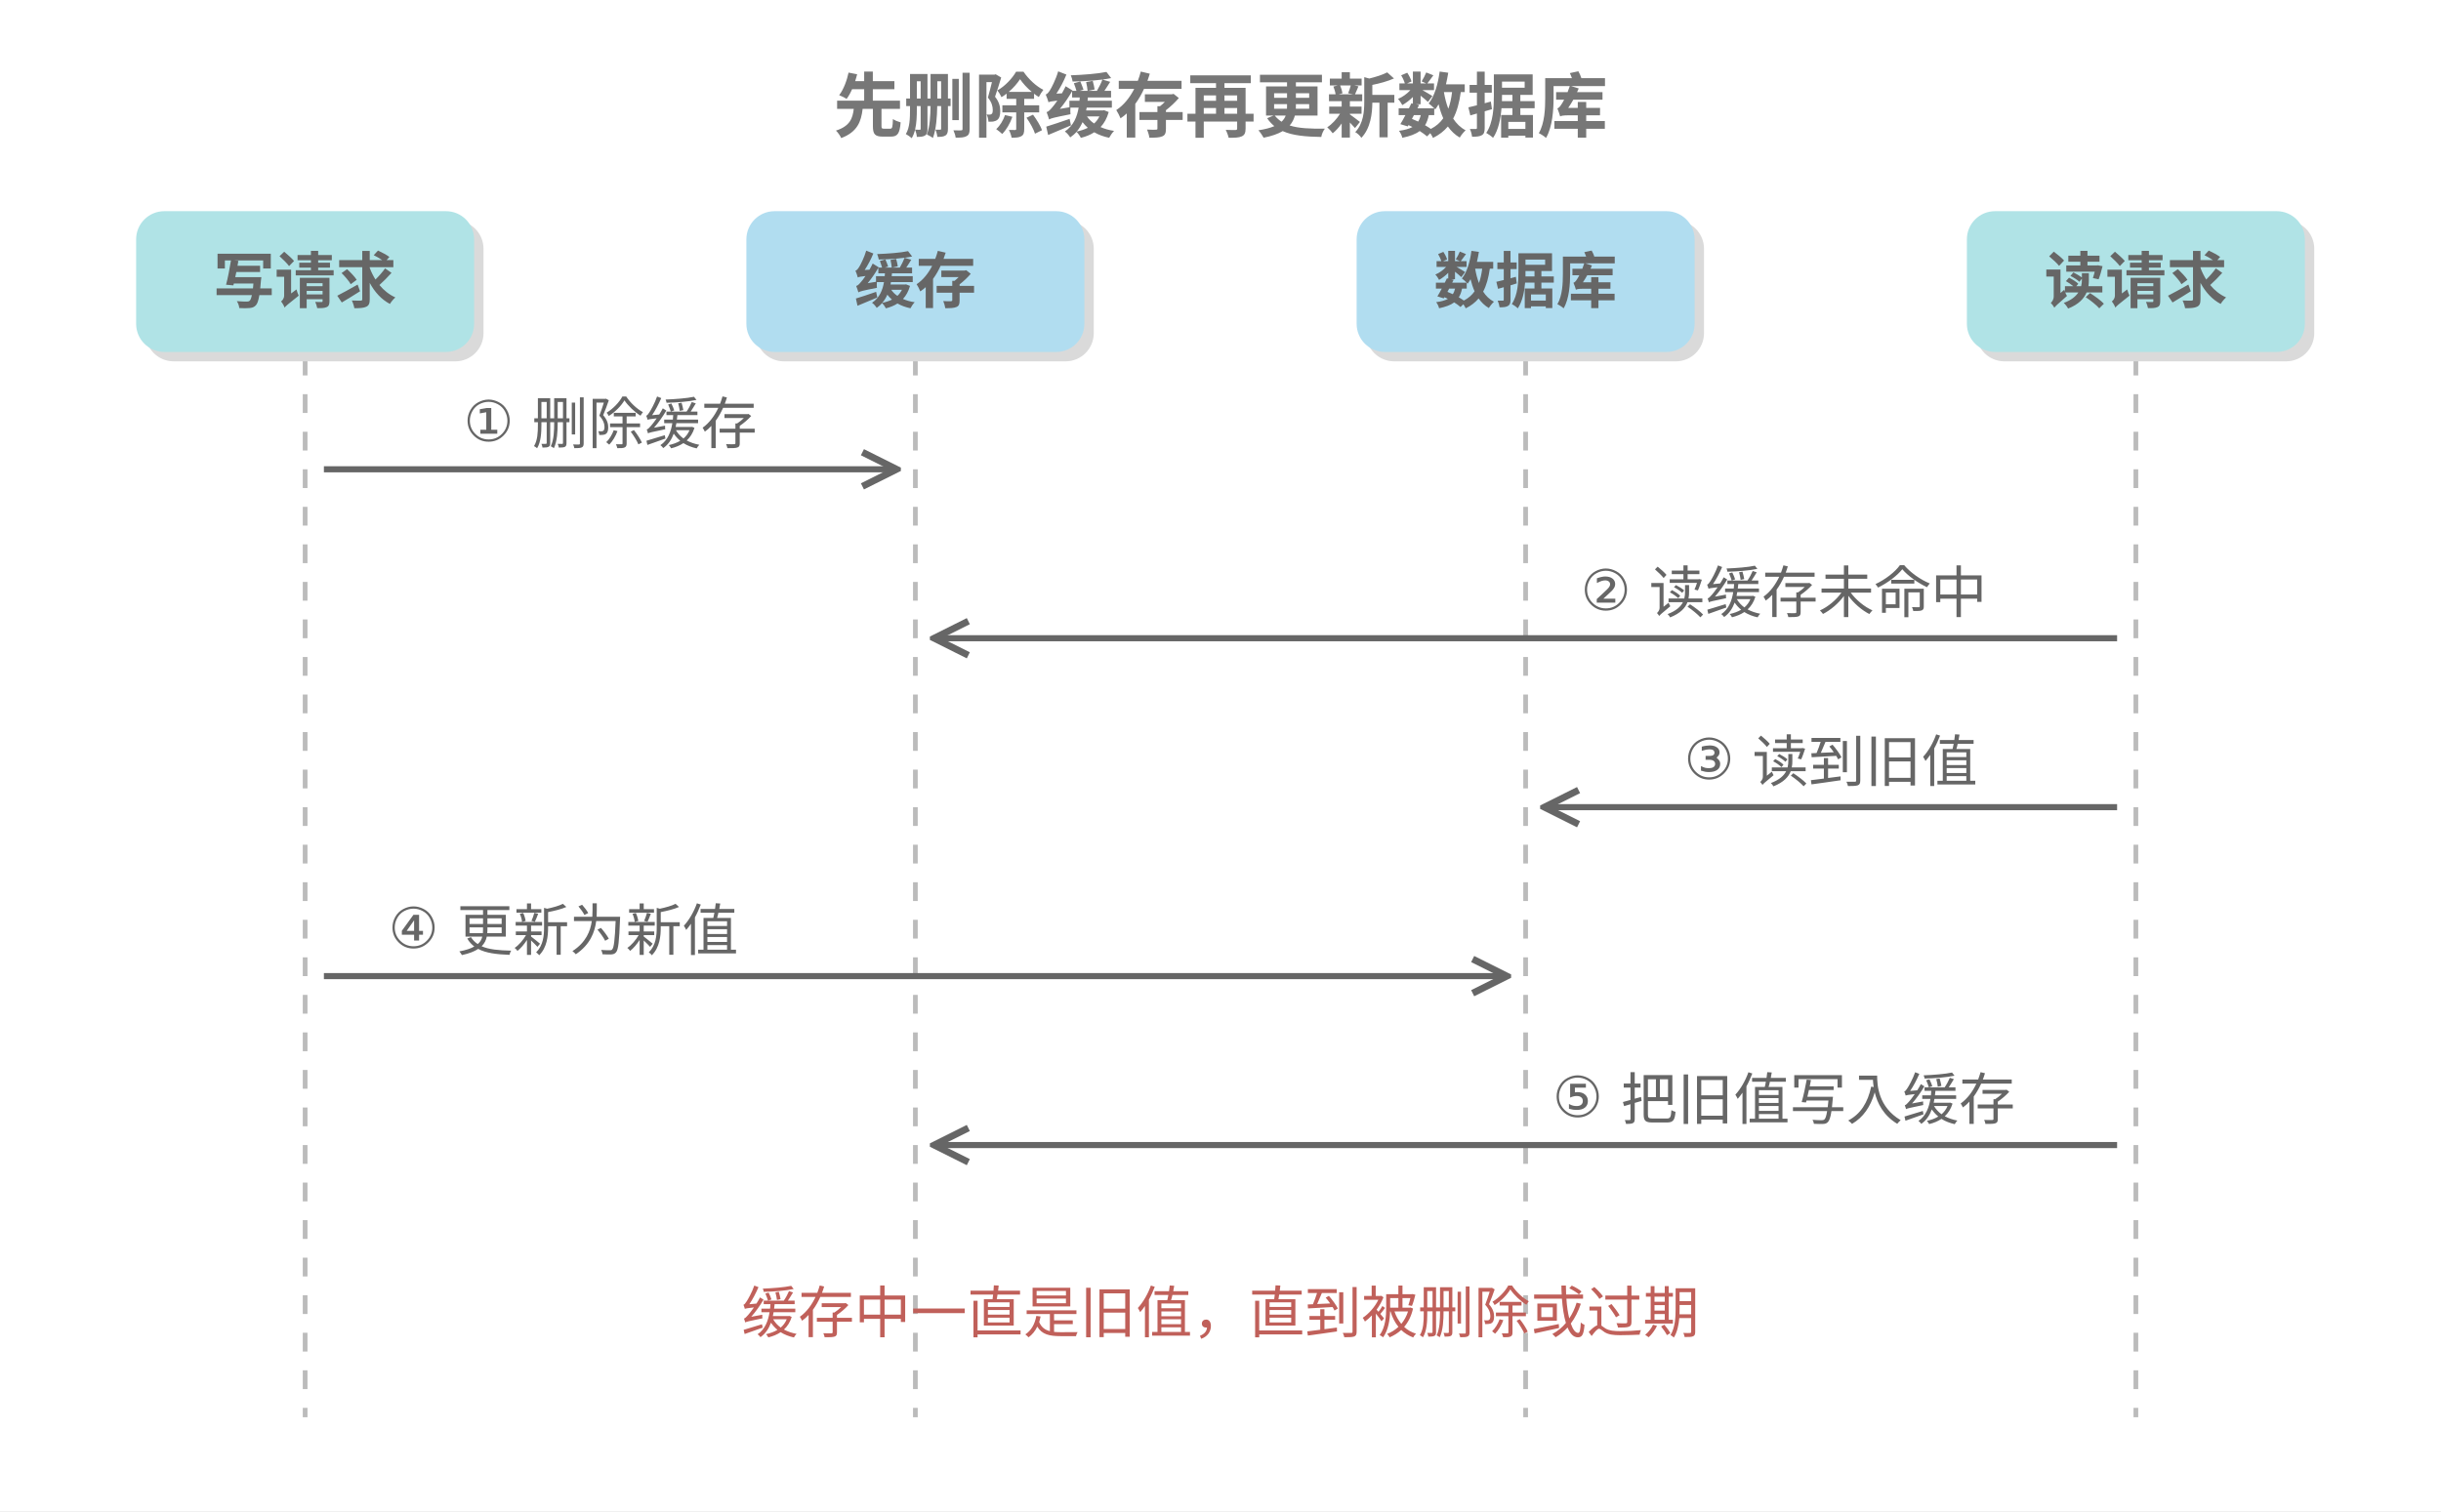
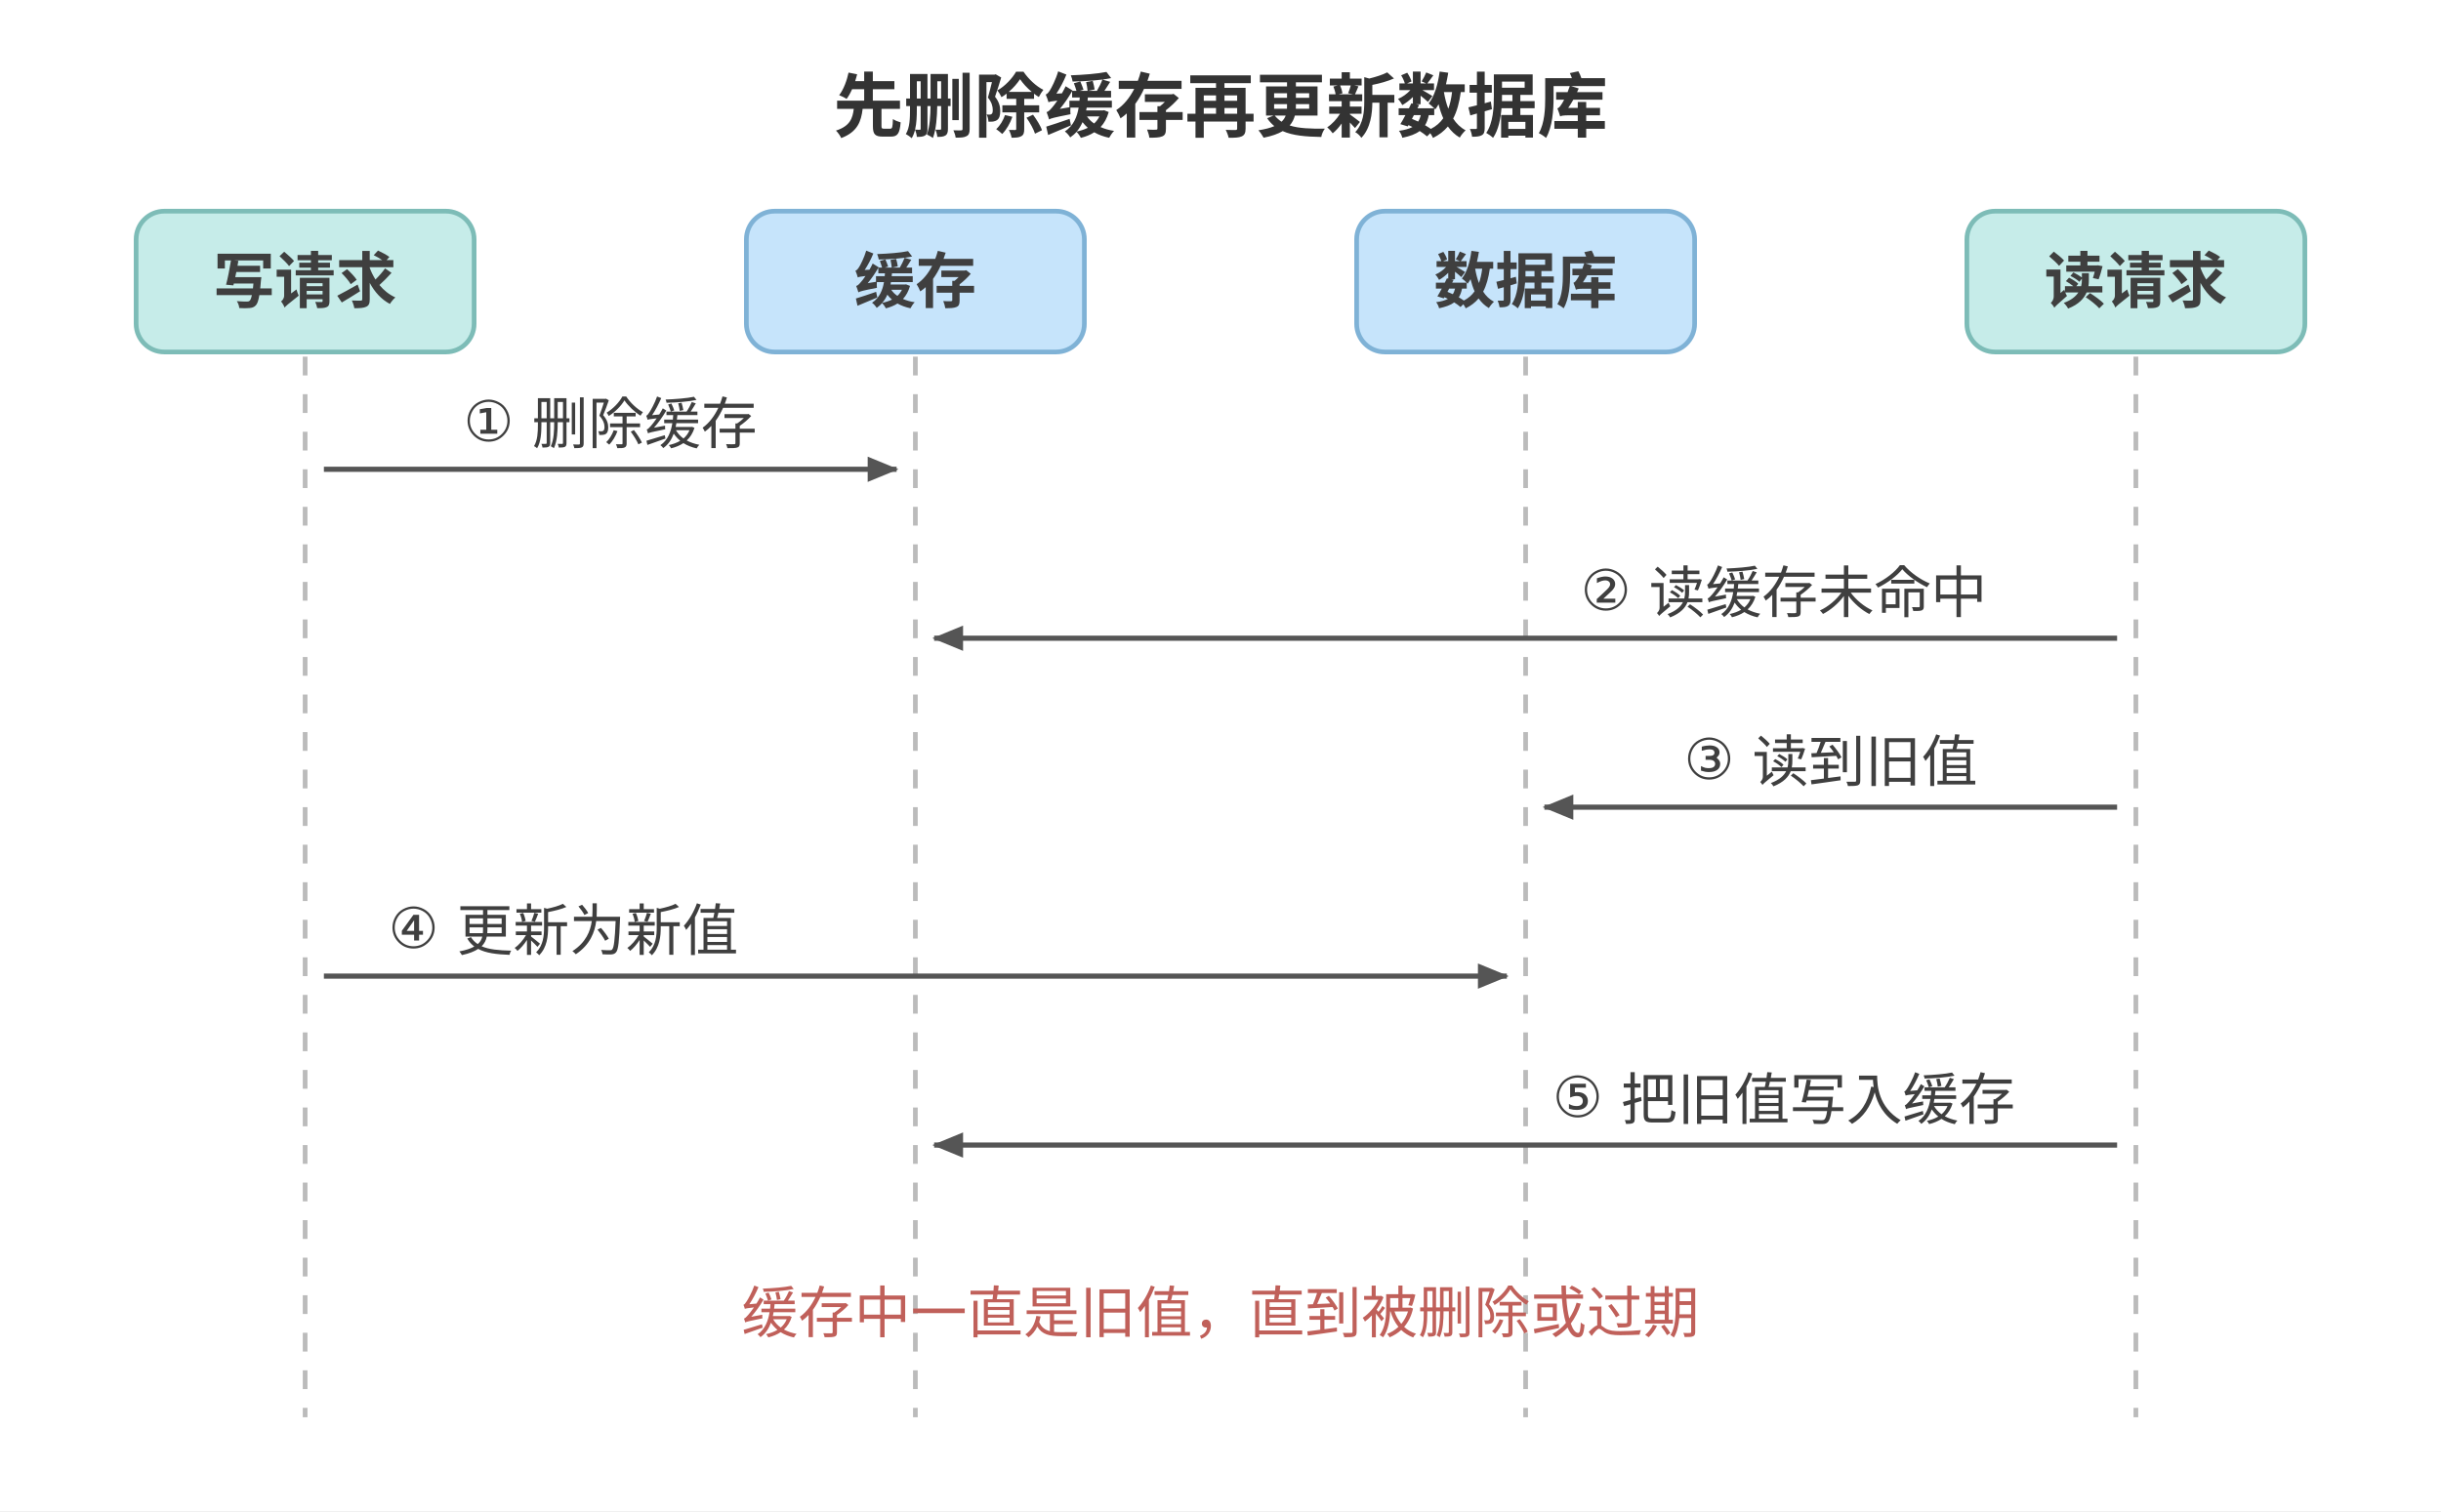
<svg xmlns="http://www.w3.org/2000/svg" width="520" height="322" viewBox="0 0 520 322">
  <style>
-     text { font-family: "PingFang SC", "Microsoft YaHei", Helvetica, Arial, sans-serif; fill: #666; font-size: 13px; }
+     text { font-family: "PingFang SC", "Microsoft YaHei", Helvetica, Arial, sans-serif; fill: #3F3F3F; font-size: 13px; }
    .head { font-weight: bold; text-anchor: middle; }
    .msg { text-anchor: middle; font-size: 12px; }
    .note { font-size: 12px; fill: #C0605A; }
    .ok { fill: #6A9F68; }
-     .title { font-weight: bold; font-size: 15px; fill: #777; text-anchor: middle; }
+     .title { font-weight: bold; font-size: 15px; fill: #333; text-anchor: middle; }
    .life { stroke: #BBB; stroke-width: 1; stroke-dasharray: 4 4; }
-     .arrow { stroke: #666; stroke-width: 1.3; fill: none; marker-end: url(#a); }
+     .arrow { stroke: #555; stroke-width: 1.1; fill: none; marker-end: url(#a); }
    .reply { stroke-dasharray: 5 4; }
    .lost { stroke: #C0605A; marker-end: url(#x); }
    .shadow { fill: #DADADA; }
  </style>
  <defs>
    <marker id="a" viewBox="0 0 10 10" refX="9" refY="5" markerWidth="7" markerHeight="7" orient="auto">
-       <path d="M1,1 L9,5 L1,9" fill="none" stroke="#666" stroke-width="1.6" />
+       <path d="M1,1.5 L9.5,5 L1,8.5 z" fill="#555" />
    </marker>
    <marker id="x" viewBox="0 0 10 10" refX="9" refY="5" markerWidth="7" markerHeight="7" orient="auto">
-       <path d="M1,1 L9,5 L1,9" fill="none" stroke="#C0605A" stroke-width="1.6" />
+       <path d="M1,1.5 L9.5,5 L1,8.5 z" fill="#C0605A" />
    </marker>
  </defs>
  <rect width="100%" height="100%" fill="#FFFFFF" />
  <text x="260" y="28" class="title">先删除缓存再更新数据库</text>
  <line x1="65" y1="76" x2="65" y2="302" class="life" />
  <line x1="195" y1="76" x2="195" y2="302" class="life" />
  <line x1="325" y1="76" x2="325" y2="302" class="life" />
  <line x1="455" y1="76" x2="455" y2="302" class="life" />
-   <rect x="31" y="47" width="72" height="30" rx="6" class="shadow" />
-   <rect x="29" y="45" width="72" height="30" rx="6" fill="#B0E3E6" />
+   <rect x="29" y="45" width="72" height="30" rx="6" fill="#C6ECE9" stroke="#7DBCB7" />
  <text x="65" y="64.5" class="head">写请求</text>
-   <rect x="161" y="47" width="72" height="30" rx="6" class="shadow" />
-   <rect x="159" y="45" width="72" height="30" rx="6" fill="#B1DDF0" />
+   <rect x="159" y="45" width="72" height="30" rx="6" fill="#C6E4FB" stroke="#7FB2D6" />
  <text x="195" y="64.5" class="head">缓存</text>
-   <rect x="291" y="47" width="72" height="30" rx="6" class="shadow" />
-   <rect x="289" y="45" width="72" height="30" rx="6" fill="#B1DDF0" />
+   <rect x="289" y="45" width="72" height="30" rx="6" fill="#C6E4FB" stroke="#7FB2D6" />
  <text x="325" y="64.5" class="head">数据库</text>
-   <rect x="421" y="47" width="72" height="30" rx="6" class="shadow" />
-   <rect x="419" y="45" width="72" height="30" rx="6" fill="#B0E3E6" />
+   <rect x="419" y="45" width="72" height="30" rx="6" fill="#C6ECE9" stroke="#7DBCB7" />
  <text x="455" y="64.5" class="head">读请求</text>
  <line x1="69" y1="100" x2="191" y2="100" class="arrow" />
  <text x="130" y="94" class="msg">① 删除缓存</text>
  <line x1="451" y1="136" x2="199" y2="136" class="arrow" />
  <text x="380" y="130" class="msg">② 读缓存未命中</text>
  <line x1="451" y1="172" x2="329" y2="172" class="arrow" />
  <text x="390" y="166" class="msg">③ 读到旧值</text>
  <line x1="69" y1="208" x2="321" y2="208" class="arrow" />
  <text x="120" y="202" class="msg">④ 更新为新值</text>
  <line x1="451" y1="244" x2="199" y2="244" class="arrow" />
  <text x="380" y="238" class="msg">⑤ 把旧值写入缓存</text>
  <text x="260" y="284" class="note" text-anchor="middle">缓存中一直是旧值，直到被删除或过期</text>
</svg>
